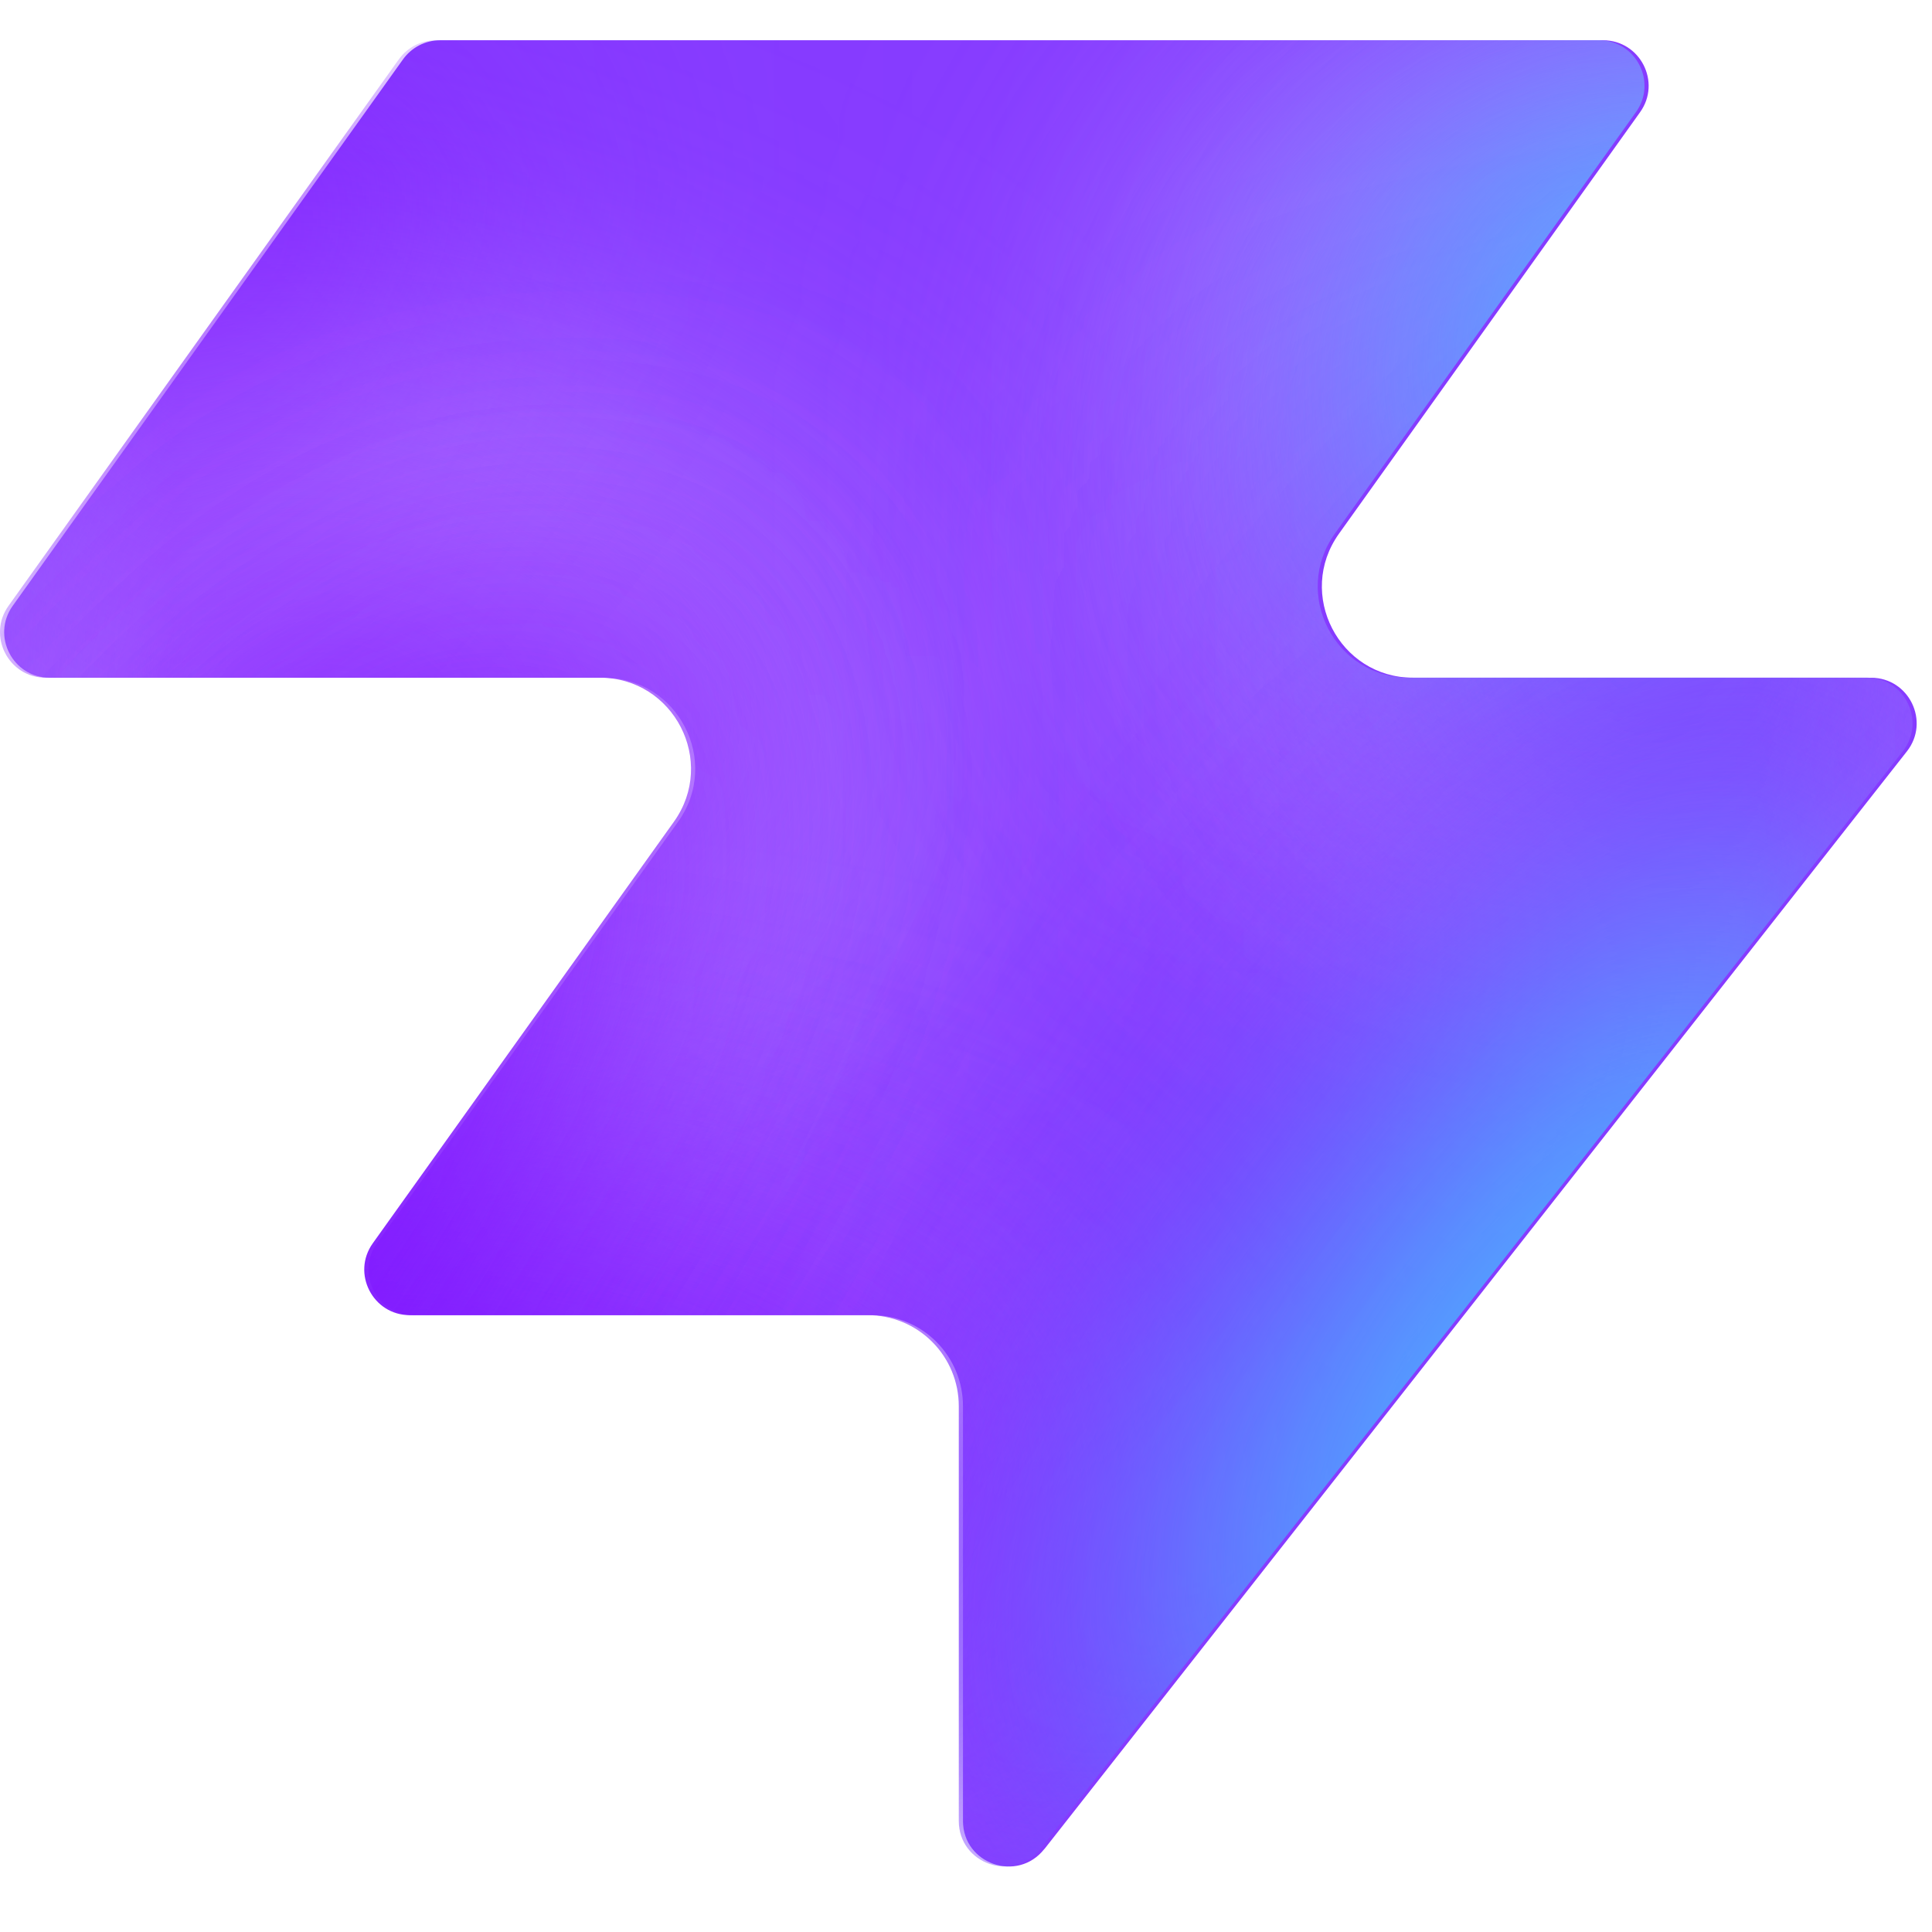
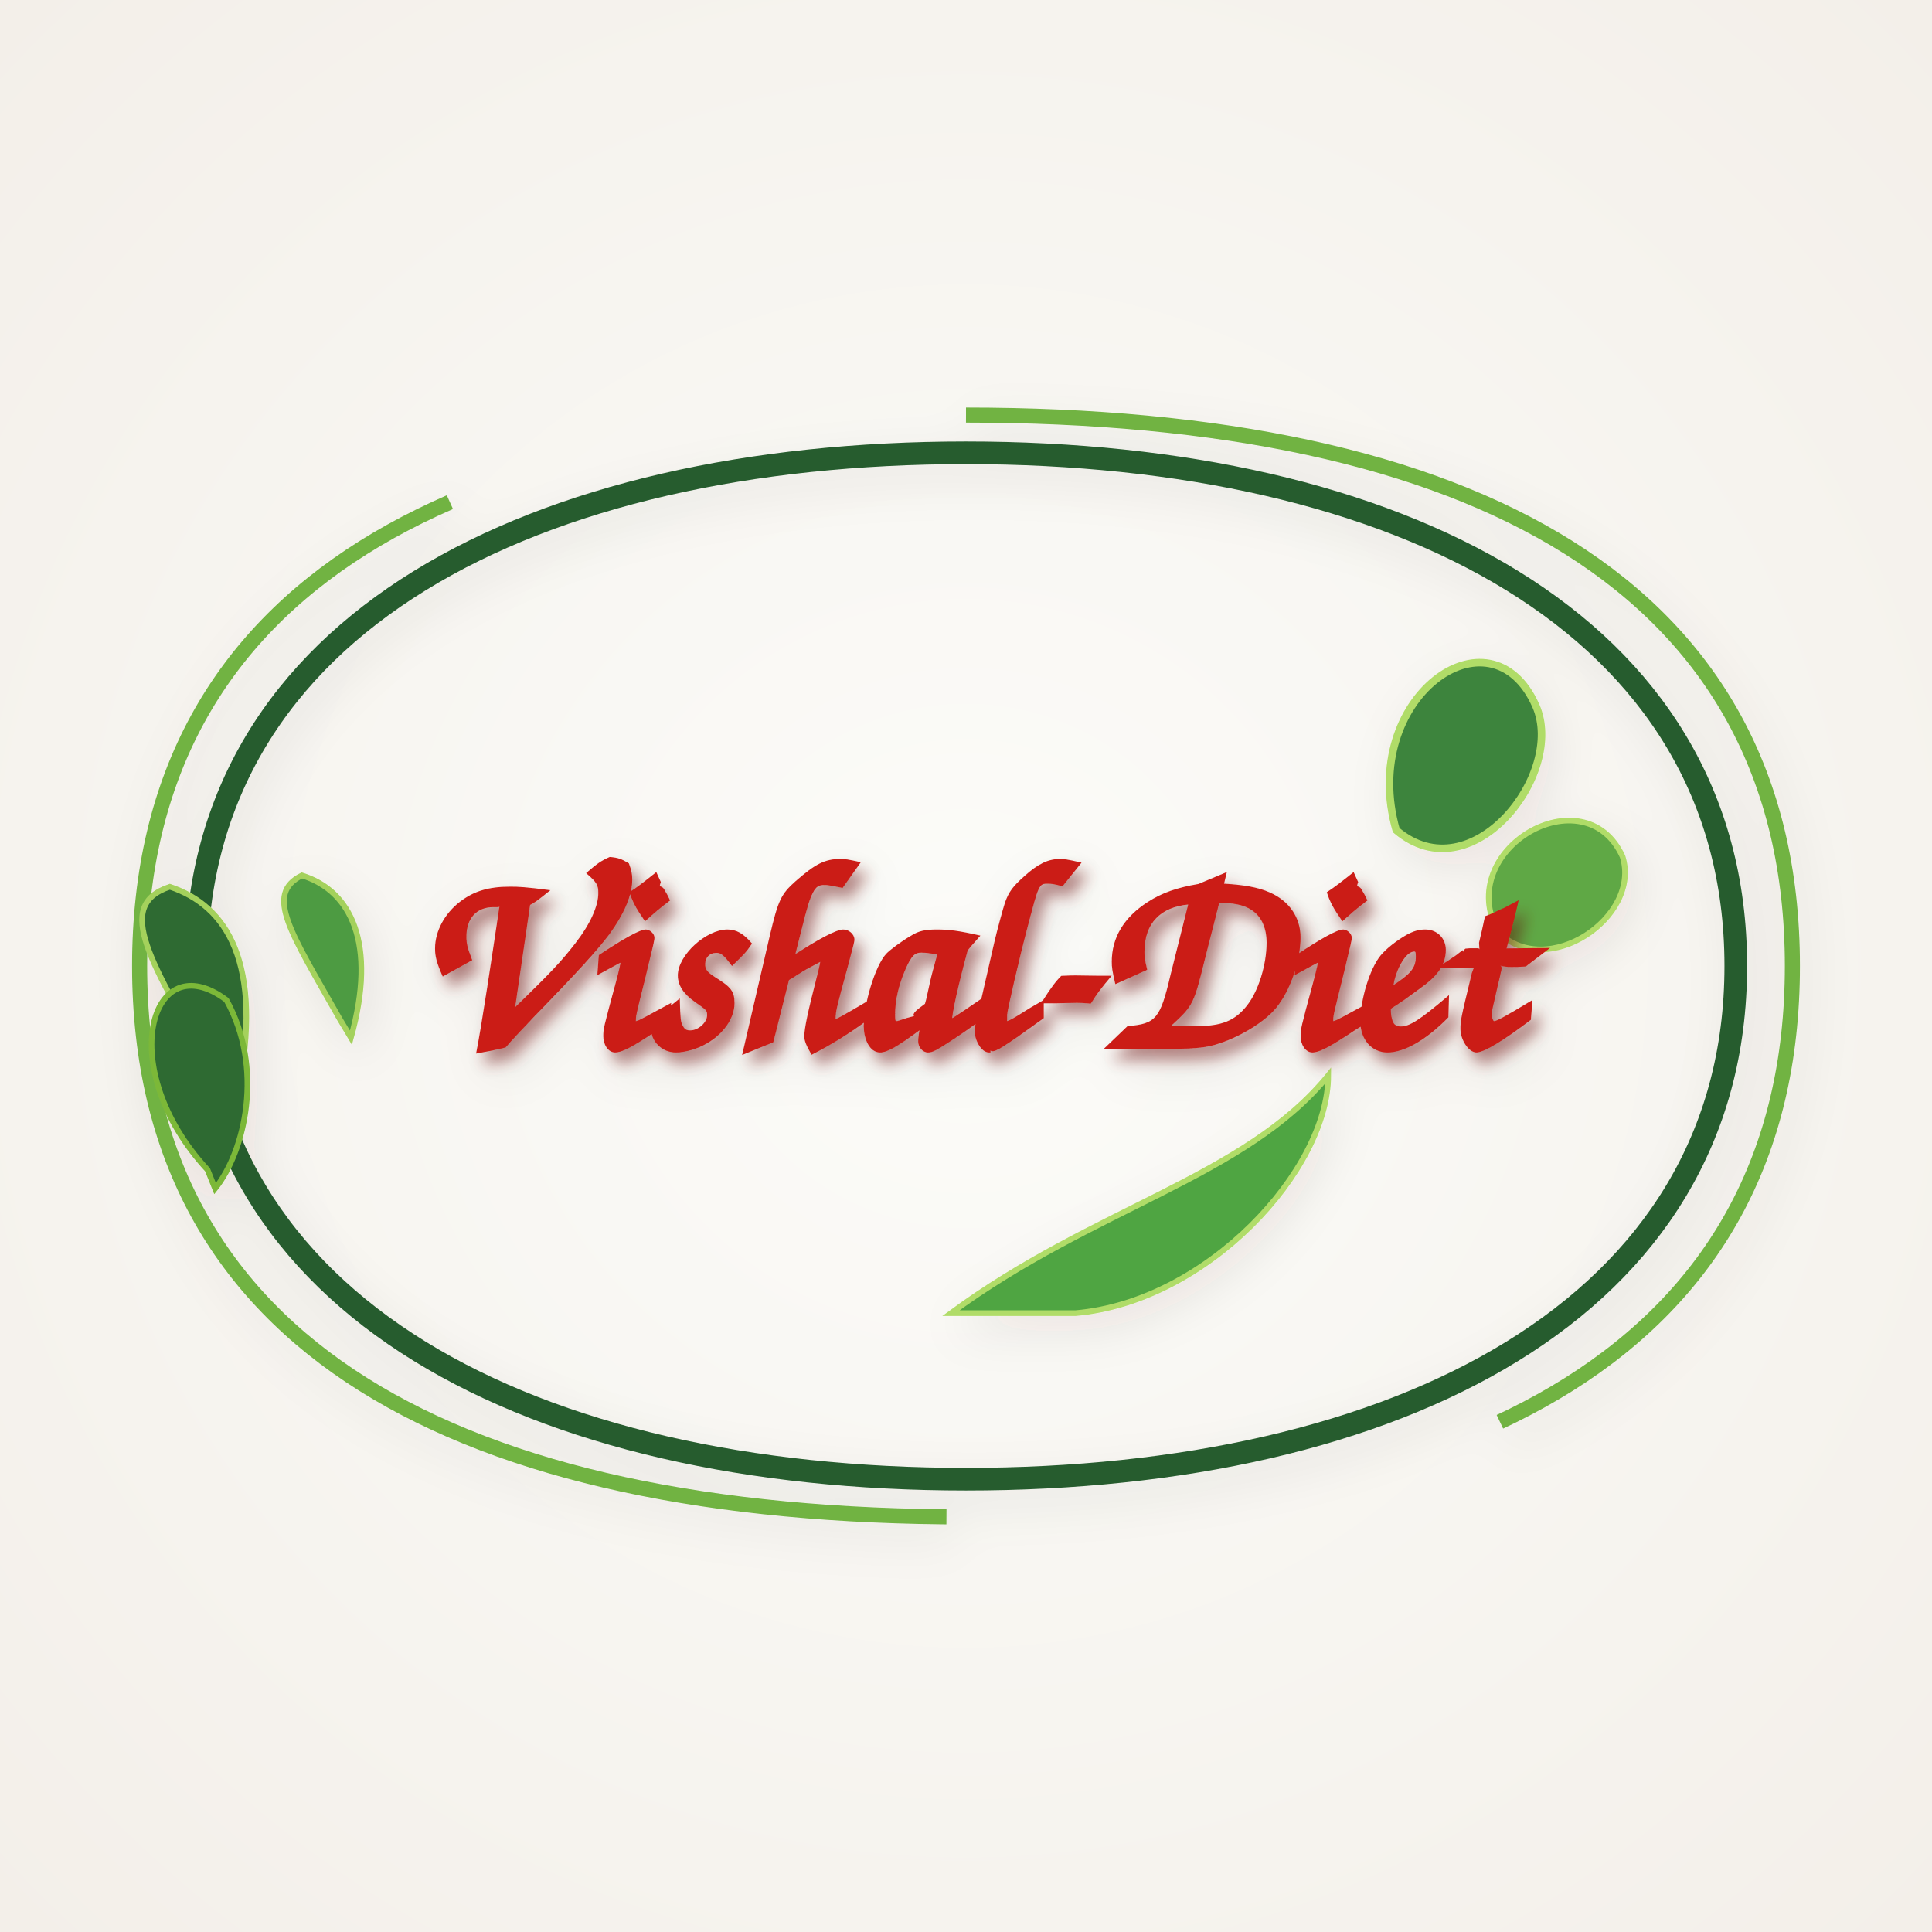
- <svg xmlns="http://www.w3.org/2000/svg" width="192" height="192" fill="none" viewBox="0 0 48 46">
-   <path fill="#863bff" d="M25.946 44.938c-.664.845-2.021.375-2.021-.698V33.937a2.26 2.26 0 0 0-2.262-2.262H10.287c-.92 0-1.456-1.04-.92-1.788l7.48-10.471c1.07-1.497 0-3.578-1.842-3.578H1.237c-.92 0-1.456-1.04-.92-1.788L10.013.474c.214-.297.556-.474.92-.474h28.894c.92 0 1.456 1.04.92 1.788l-7.48 10.471c-1.07 1.498 0 3.579 1.842 3.579h11.377c.943 0 1.473 1.088.89 1.83L25.947 44.94z" style="fill:#863bff;fill:color(display-p3 .525 .23 1);fill-opacity:1" />
-   <mask id="a" width="192" height="192" x="0" y="0" maskUnits="userSpaceOnUse" style="mask-type:alpha">
-     <path fill="#000" d="M25.842 44.938c-.664.844-2.021.375-2.021-.698V33.937a2.26 2.26 0 0 0-2.262-2.262H10.183c-.92 0-1.456-1.04-.92-1.788l7.48-10.471c1.07-1.498 0-3.579-1.842-3.579H1.133c-.92 0-1.456-1.04-.92-1.787L9.91.473c.214-.297.556-.474.92-.474h28.894c.92 0 1.456 1.04.92 1.788l-7.48 10.471c-1.07 1.498 0 3.578 1.842 3.578h11.377c.943 0 1.473 1.088.89 1.832L25.843 44.94z" style="fill:#000;fill-opacity:1" />
-   </mask>
-   <g mask="url(#a)">
-     <g filter="url(#b)">
-       <ellipse cx="5.508" cy="14.704" fill="#ede6ff" rx="5.508" ry="14.704" style="fill:#ede6ff;fill:color(display-p3 .927 .903 1);fill-opacity:1" transform="matrix(.00324 1 1 -.00324 -4.47 31.516)" />
-     </g>
-     <g filter="url(#c)">
-       <ellipse cx="10.399" cy="29.851" fill="#ede6ff" rx="10.399" ry="29.851" style="fill:#ede6ff;fill:color(display-p3 .927 .903 1);fill-opacity:1" transform="matrix(.00324 1 1 -.00324 -39.328 7.883)" />
-     </g>
-     <g filter="url(#d)">
-       <ellipse cx="5.508" cy="30.487" fill="#7e14ff" rx="5.508" ry="30.487" style="fill:#7e14ff;fill:color(display-p3 .492 .077 1);fill-opacity:1" transform="rotate(89.814 -25.913 -14.639)scale(1 -1)" />
-     </g>
-     <g filter="url(#e)">
-       <ellipse cx="5.508" cy="30.599" fill="#7e14ff" rx="5.508" ry="30.599" style="fill:#7e14ff;fill:color(display-p3 .492 .077 1);fill-opacity:1" transform="rotate(89.814 -32.644 -3.334)scale(1 -1)" />
-     </g>
-     <g filter="url(#f)">
-       <ellipse cx="5.508" cy="30.599" fill="#7e14ff" rx="5.508" ry="30.599" style="fill:#7e14ff;fill:color(display-p3 .492 .077 1);fill-opacity:1" transform="matrix(.00324 1 1 -.00324 -34.34 30.47)" />
-     </g>
-     <g filter="url(#g)">
-       <ellipse cx="14.072" cy="22.078" fill="#ede6ff" rx="14.072" ry="22.078" style="fill:#ede6ff;fill:color(display-p3 .927 .903 1);fill-opacity:1" transform="rotate(93.35 24.506 48.493)scale(-1 1)" />
-     </g>
-     <g filter="url(#h)">
-       <ellipse cx="3.47" cy="21.501" fill="#7e14ff" rx="3.47" ry="21.501" style="fill:#7e14ff;fill:color(display-p3 .492 .077 1);fill-opacity:1" transform="rotate(89.009 28.708 47.59)scale(-1 1)" />
-     </g>
-     <g filter="url(#i)">
-       <ellipse cx="3.47" cy="21.501" fill="#7e14ff" rx="3.47" ry="21.501" style="fill:#7e14ff;fill:color(display-p3 .492 .077 1);fill-opacity:1" transform="rotate(89.009 28.708 47.59)scale(-1 1)" />
-     </g>
-     <g filter="url(#j)">
-       <ellipse cx=".387" cy="8.972" fill="#7e14ff" rx="4.407" ry="29.108" style="fill:#7e14ff;fill:color(display-p3 .492 .077 1);fill-opacity:1" transform="rotate(39.51 .387 8.972)" />
-     </g>
-     <g filter="url(#k)">
-       <ellipse cx="47.523" cy="-6.092" fill="#7e14ff" rx="4.407" ry="29.108" style="fill:#7e14ff;fill:color(display-p3 .492 .077 1);fill-opacity:1" transform="rotate(37.892 47.523 -6.092)" />
-     </g>
-     <g filter="url(#l)">
-       <ellipse cx="41.412" cy="6.333" fill="#47bfff" rx="5.971" ry="9.665" style="fill:#47bfff;fill:color(display-p3 .28 .748 1);fill-opacity:1" transform="rotate(37.892 41.412 6.333)" />
-     </g>
-     <g filter="url(#m)">
-       <ellipse cx="-1.879" cy="38.332" fill="#7e14ff" rx="4.407" ry="29.108" style="fill:#7e14ff;fill:color(display-p3 .492 .077 1);fill-opacity:1" transform="rotate(37.892 -1.88 38.332)" />
-     </g>
-     <g filter="url(#n)">
-       <ellipse cx="-1.879" cy="38.332" fill="#7e14ff" rx="4.407" ry="29.108" style="fill:#7e14ff;fill:color(display-p3 .492 .077 1);fill-opacity:1" transform="rotate(37.892 -1.88 38.332)" />
-     </g>
-     <g filter="url(#o)">
-       <ellipse cx="35.651" cy="29.907" fill="#7e14ff" rx="4.407" ry="29.108" style="fill:#7e14ff;fill:color(display-p3 .492 .077 1);fill-opacity:1" transform="rotate(37.892 35.651 29.907)" />
-     </g>
-     <g filter="url(#p)">
-       <ellipse cx="38.418" cy="32.4" fill="#47bfff" rx="5.971" ry="15.297" style="fill:#47bfff;fill:color(display-p3 .28 .748 1);fill-opacity:1" transform="rotate(37.892 38.418 32.4)" />
-     </g>
-   </g>
+ <svg xmlns="http://www.w3.org/2000/svg" viewBox="0 0 512 512" width="192" height="192">
  <defs>
-     <filter id="b" width="192" height="192" x="-19.77" y="16.149" color-interpolation-filters="sRGB" filterUnits="userSpaceOnUse">
-       <feFlood flood-opacity="0" result="BackgroundImageFix" />
-       <feBlend in="SourceGraphic" in2="BackgroundImageFix" result="shape" />
-       <feGaussianBlur result="effect1_foregroundBlur_2002_17158" stdDeviation="7.659" />
-     </filter>
-     <filter id="c" width="192" height="192" x="-54.613" y="-7.533" color-interpolation-filters="sRGB" filterUnits="userSpaceOnUse">
-       <feFlood flood-opacity="0" result="BackgroundImageFix" />
-       <feBlend in="SourceGraphic" in2="BackgroundImageFix" result="shape" />
-       <feGaussianBlur result="effect1_foregroundBlur_2002_17158" stdDeviation="7.659" />
-     </filter>
-     <filter id="d" width="192" height="192" x="-49.64" y="2.03" color-interpolation-filters="sRGB" filterUnits="userSpaceOnUse">
-       <feFlood flood-opacity="0" result="BackgroundImageFix" />
-       <feBlend in="SourceGraphic" in2="BackgroundImageFix" result="shape" />
-       <feGaussianBlur result="effect1_foregroundBlur_2002_17158" stdDeviation="4.596" />
-     </filter>
-     <filter id="e" width="192" height="192" x="-45.045" y="20.029" color-interpolation-filters="sRGB" filterUnits="userSpaceOnUse">
-       <feFlood flood-opacity="0" result="BackgroundImageFix" />
-       <feBlend in="SourceGraphic" in2="BackgroundImageFix" result="shape" />
-       <feGaussianBlur result="effect1_foregroundBlur_2002_17158" stdDeviation="4.596" />
-     </filter>
-     <filter id="f" width="192" height="192" x="-43.513" y="21.178" color-interpolation-filters="sRGB" filterUnits="userSpaceOnUse">
-       <feFlood flood-opacity="0" result="BackgroundImageFix" />
-       <feBlend in="SourceGraphic" in2="BackgroundImageFix" result="shape" />
-       <feGaussianBlur result="effect1_foregroundBlur_2002_17158" stdDeviation="4.596" />
-     </filter>
-     <filter id="g" width="192" height="192" x="15.756" y="-17.901" color-interpolation-filters="sRGB" filterUnits="userSpaceOnUse">
-       <feFlood flood-opacity="0" result="BackgroundImageFix" />
-       <feBlend in="SourceGraphic" in2="BackgroundImageFix" result="shape" />
-       <feGaussianBlur result="effect1_foregroundBlur_2002_17158" stdDeviation="7.659" />
-     </filter>
-     <filter id="h" width="192" height="192" x="23.548" y="2.284" color-interpolation-filters="sRGB" filterUnits="userSpaceOnUse">
-       <feFlood flood-opacity="0" result="BackgroundImageFix" />
-       <feBlend in="SourceGraphic" in2="BackgroundImageFix" result="shape" />
-       <feGaussianBlur result="effect1_foregroundBlur_2002_17158" stdDeviation="4.596" />
-     </filter>
-     <filter id="i" width="192" height="192" x="23.548" y="2.284" color-interpolation-filters="sRGB" filterUnits="userSpaceOnUse">
-       <feFlood flood-opacity="0" result="BackgroundImageFix" />
-       <feBlend in="SourceGraphic" in2="BackgroundImageFix" result="shape" />
-       <feGaussianBlur result="effect1_foregroundBlur_2002_17158" stdDeviation="4.596" />
-     </filter>
-     <filter id="j" width="192" height="192" x="-27.636" y="-22.853" color-interpolation-filters="sRGB" filterUnits="userSpaceOnUse">
-       <feFlood flood-opacity="0" result="BackgroundImageFix" />
-       <feBlend in="SourceGraphic" in2="BackgroundImageFix" result="shape" />
-       <feGaussianBlur result="effect1_foregroundBlur_2002_17158" stdDeviation="4.596" />
-     </filter>
-     <filter id="k" width="192" height="192" x="20.116" y="-38.415" color-interpolation-filters="sRGB" filterUnits="userSpaceOnUse">
-       <feFlood flood-opacity="0" result="BackgroundImageFix" />
-       <feBlend in="SourceGraphic" in2="BackgroundImageFix" result="shape" />
-       <feGaussianBlur result="effect1_foregroundBlur_2002_17158" stdDeviation="4.596" />
-     </filter>
-     <filter id="l" width="192" height="192" x="24.641" y="-11.323" color-interpolation-filters="sRGB" filterUnits="userSpaceOnUse">
-       <feFlood flood-opacity="0" result="BackgroundImageFix" />
-       <feBlend in="SourceGraphic" in2="BackgroundImageFix" result="shape" />
-       <feGaussianBlur result="effect1_foregroundBlur_2002_17158" stdDeviation="4.596" />
-     </filter>
-     <filter id="m" width="192" height="192" x="-29.286" y="6.009" color-interpolation-filters="sRGB" filterUnits="userSpaceOnUse">
-       <feFlood flood-opacity="0" result="BackgroundImageFix" />
-       <feBlend in="SourceGraphic" in2="BackgroundImageFix" result="shape" />
-       <feGaussianBlur result="effect1_foregroundBlur_2002_17158" stdDeviation="4.596" />
-     </filter>
-     <filter id="n" width="192" height="192" x="-29.286" y="6.009" color-interpolation-filters="sRGB" filterUnits="userSpaceOnUse">
-       <feFlood flood-opacity="0" result="BackgroundImageFix" />
-       <feBlend in="SourceGraphic" in2="BackgroundImageFix" result="shape" />
-       <feGaussianBlur result="effect1_foregroundBlur_2002_17158" stdDeviation="4.596" />
-     </filter>
-     <filter id="o" width="192" height="192" x="8.244" y="-2.416" color-interpolation-filters="sRGB" filterUnits="userSpaceOnUse">
-       <feFlood flood-opacity="0" result="BackgroundImageFix" />
-       <feBlend in="SourceGraphic" in2="BackgroundImageFix" result="shape" />
-       <feGaussianBlur result="effect1_foregroundBlur_2002_17158" stdDeviation="4.596" />
-     </filter>
-     <filter id="p" width="192" height="192" x="18.713" y="10.588" color-interpolation-filters="sRGB" filterUnits="userSpaceOnUse">
-       <feFlood flood-opacity="0" result="BackgroundImageFix" />
-       <feBlend in="SourceGraphic" in2="BackgroundImageFix" result="shape" />
-       <feGaussianBlur result="effect1_foregroundBlur_2002_17158" stdDeviation="4.596" />
+     <filter id="natural-shadow-192" x="-10%" y="-10%" width="120%" height="120%">
+       <feDropShadow dx="2" dy="4" stdDeviation="6" flood-color="#3d2c18" flood-opacity="0.08" />
    </filter>
  </defs>
+   <radialGradient id="natural-paper-192" cx="50%" cy="50%" r="70%">
+     <stop offset="0%" stop-color="#FCFCF9" />
+     <stop offset="100%" stop-color="#F3EFE9" />
+   </radialGradient>
+   <rect width="512" height="512" fill="url(#natural-paper-192)" />
+   <g filter="url(#natural-shadow-192)">
+     <path d="M 256,120 C 370,120 460,165 460,256 C 460,347 370,392 256,392 C 142,392 52,347 52,256 C 52,165 142,120 256,120 Z" fill="none" stroke="#255b2d" stroke-width="6" />
+     <path d="M 256,110 C 390,110 475,155 475,256 C 475,357 390,402 256,402 C 122,402 37,357 37,256 C 37,155 122,110 256,110 Z" fill="none" stroke="#71b343" stroke-width="4" stroke-dasharray="450 150" />
+     <g transform="translate(45, 235)">
+       <path d="M 12,50 C -5,20 -15,5 0,0 C 15,5 25,20 18,55 Z" fill="#2d6a31" stroke="#a4d15c" stroke-width="1.5" />
+       <path d="M 45,35 C 32,12 25,2 35,-3 C 48,1 55,15 48,40 Z" fill="#4d9b43" stroke="#a4d15c" stroke-width="1.5" />
+       <path d="M 10,75 C -15,48 -5,15 15,30 C 25,48 20,70 12,80 Z" fill="#2d6a31" stroke="#7bb839" stroke-width="1.5" />
+     </g>
+     <g transform="translate(355, 175)">
+       <path d="M 15,45 C 5,10 40,-15 52,12 C 60,30 35,62 15,45 Z" fill="#3e843c" stroke="#b0dc68" stroke-width="2" />
+       <path d="M 42,72 C 30,50 65,30 75,52 C 80,68 55,85 42,72 Z" fill="#5fa845" stroke="#b0dc68" stroke-width="1.5" />
+     </g>
+     <path d="M 285,348 C 320,345 352,310 352,285 C 330,312 290,320 252,348 Z" fill="#4fa542" stroke="#b0dc68" stroke-width="1.5" />
+     <text x="254" y="278" font-family="'Brush Script MT', 'Apple Chancery', 'Segoe Print', cursive, sans-serif" font-size="70" font-weight="bold" fill="#cb1a18" text-anchor="middle" font-style="italic" filter="drop-shadow(2px 3px 2px rgba(100,0,0,0.45))">Vishal-Diet</text>
+   </g>
</svg>
